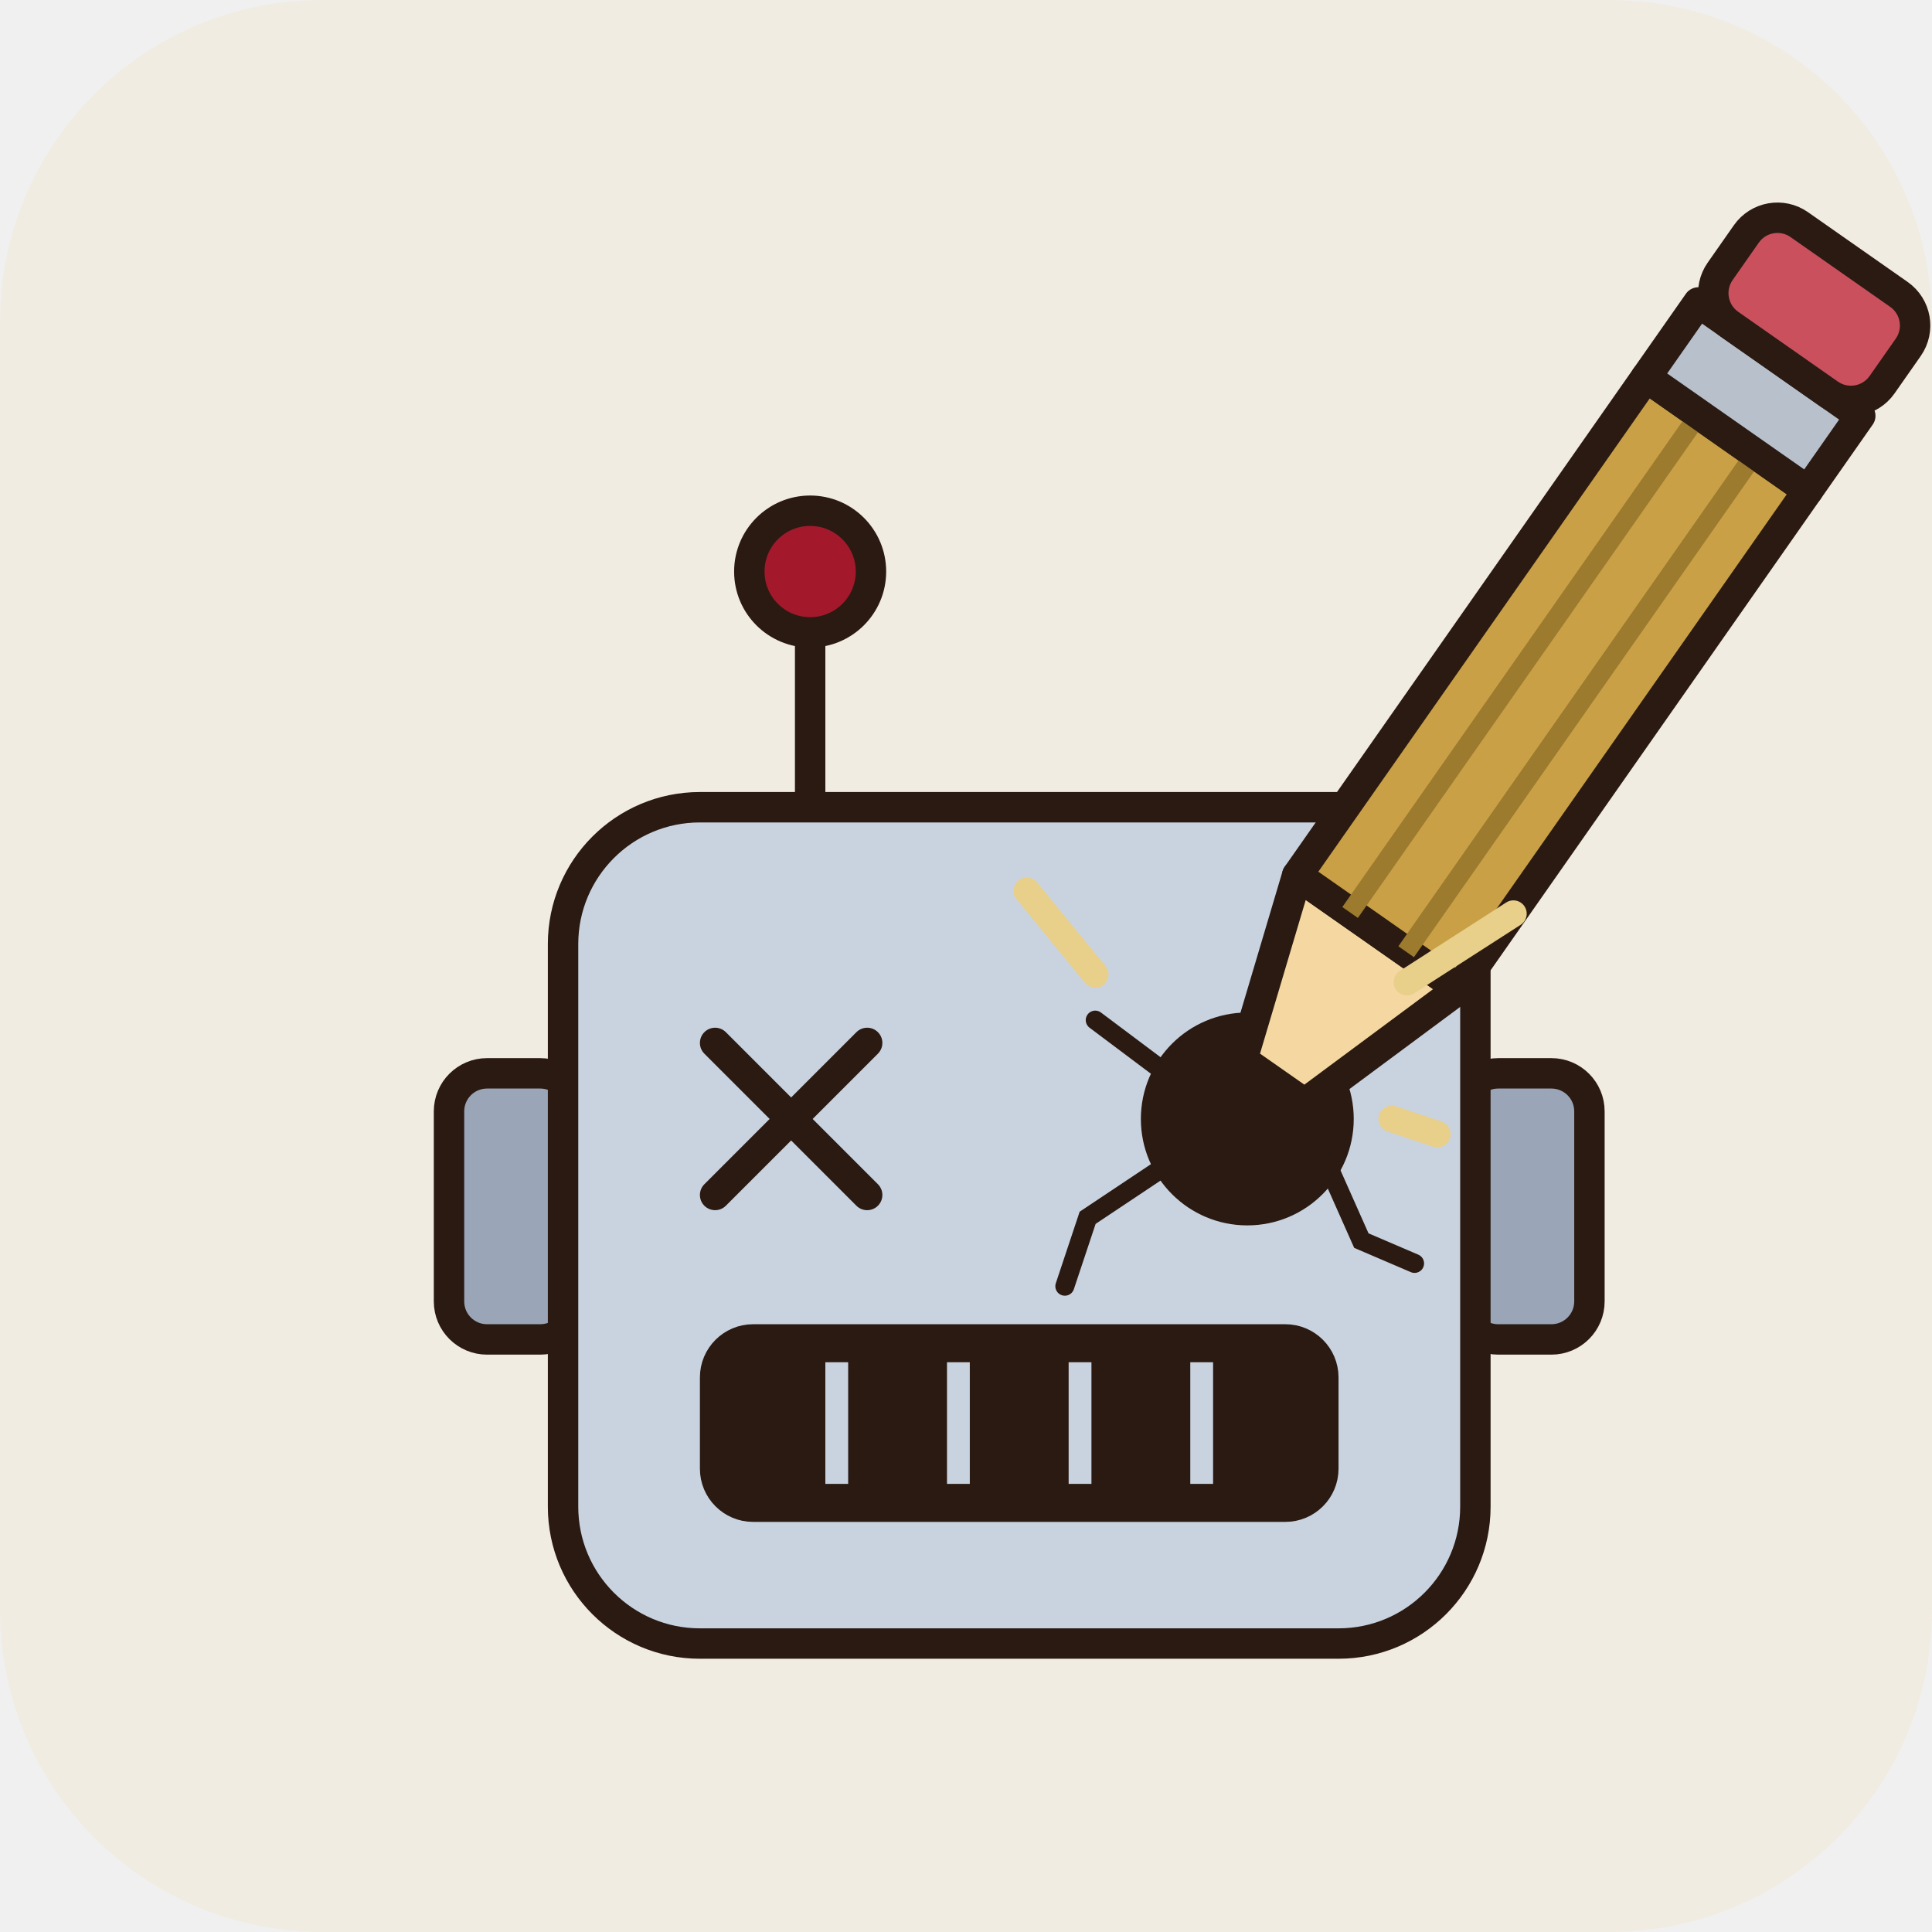
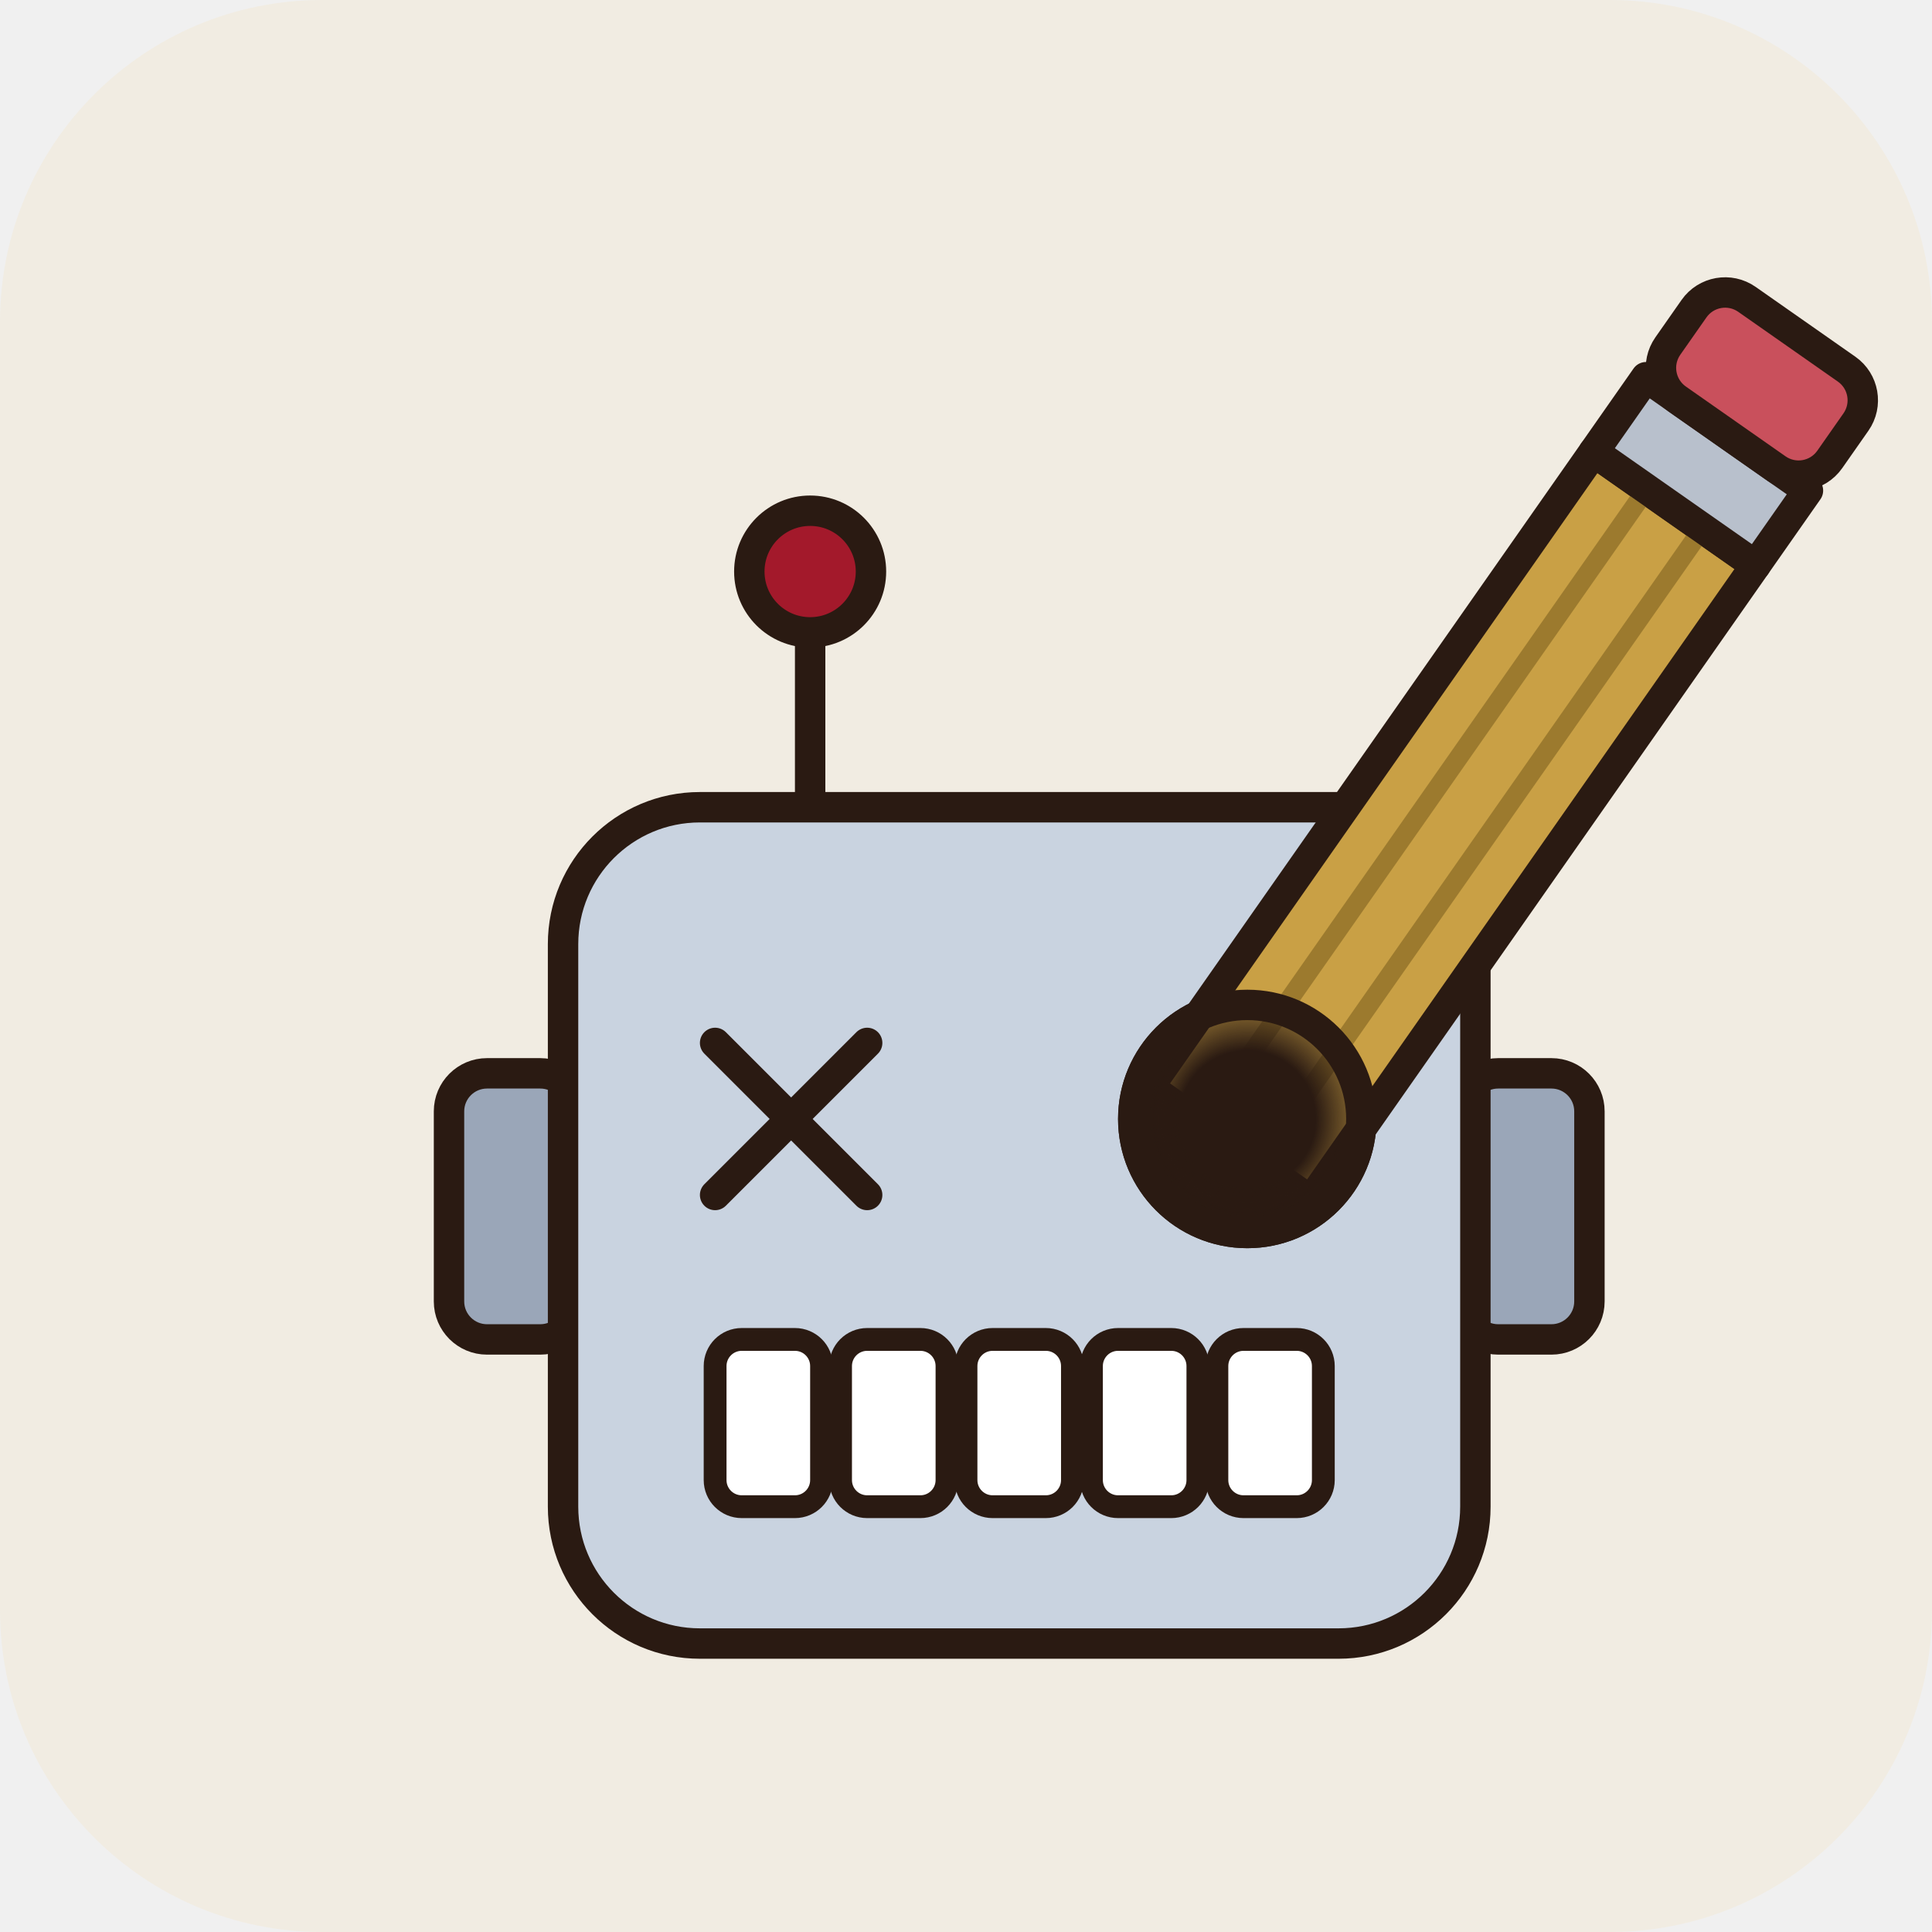
<svg xmlns="http://www.w3.org/2000/svg" viewBox="40 30 432 432" width="432" height="432" role="img" aria-labelledby="title">
  <rect x="40" y="30" width="432" height="432" rx="72" fill="#F1ECE2" />
  <g transform="translate(256 270) scale(0.85) translate(-256 -270)">
    <g stroke="#2A1A12" stroke-width="8" stroke-linejoin="round" stroke-linecap="round">
      <line x1="215" y1="200" x2="215" y2="150" />
      <circle cx="215" cy="138" r="16" fill="#A3192B" />
      <rect x="120" y="270" width="34" height="70" rx="10" fill="#9AA6B8" />
      <rect x="386" y="270" width="34" height="70" rx="10" fill="#9AA6B8" />
      <rect x="150" y="200" width="240" height="220" rx="36" fill="#C9D3E0" />
      <line x1="190" y1="262" x2="230" y2="302" />
      <line x1="230" y1="262" x2="190" y2="302" />
-       <circle cx="330" cy="282" r="24" fill="#2A1A12" />
-       <rect x="190" y="340" width="160" height="44" rx="10" fill="#2A1A12" />
+       <circle cx="330" cy="282" r="30" fill="#2A1A12" />
    </g>
-     <g stroke="#C9D3E0" stroke-width="6">
-       <line x1="222" y1="346" x2="222" y2="378" />
-       <line x1="254" y1="346" x2="254" y2="378" />
-       <line x1="286" y1="346" x2="286" y2="378" />
-       <line x1="318" y1="346" x2="318" y2="378" />
+     <g fill="#FFFFFF" stroke="#2A1A12" stroke-width="6" stroke-linejoin="round">
+       <rect x="190" y="340" width="28" height="44" rx="7" />
+       <rect x="223" y="340" width="28" height="44" rx="7" />
+       <rect x="256" y="340" width="28" height="44" rx="7" />
+       <rect x="289" y="340" width="28" height="44" rx="7" />
+       <rect x="322" y="340" width="28" height="44" rx="7" />
    </g>
-     <g stroke="#2A1A12" stroke-width="5" stroke-linecap="round" fill="none">
-       <polyline points="306,296 288,308 282,326" />
-       <polyline points="306,268 290,256" />
-       <polyline points="352,296 360,314 374,320" />
+     <defs>
+       <radialGradient id="socket-depth">
+         <stop offset="0" stop-color="#2A1A12" stop-opacity="1" />
+         <stop offset="0.6" stop-color="#2A1A12" stop-opacity="1" />
+         <stop offset="1" stop-color="#2A1A12" stop-opacity="0.35" />
+       </radialGradient>
+     </defs>
+     <g transform="translate(330 282) rotate(-55)" stroke="#2A1A12" stroke-width="8" stroke-linejoin="round">
+       <rect x="-8" y="-26" width="204" height="52" fill="#C9A045" />
+       <line x1="-8" y1="-9" x2="196" y2="-9" stroke="#9C7A2E" stroke-width="5" />
+       <line x1="-8" y1="9" x2="196" y2="9" stroke="#9C7A2E" stroke-width="5" />
+       <rect x="196" y="-26" width="24" height="52" fill="#B8C0CC" />
+       <rect x="220" y="-26" width="32" height="52" rx="10" fill="#C9505C" />
    </g>
-     <g transform="translate(330 282) rotate(-55)" stroke="#2A1A12" stroke-width="8" stroke-linejoin="round">
-       <polygon points="12,-10 60,-26 60,26 12,10" fill="#F5D7A1" />
-       <rect x="60" y="-26" width="160" height="52" fill="#C9A045" />
-       <line x1="60" y1="-9" x2="220" y2="-9" stroke="#9C7A2E" stroke-width="5" />
-       <line x1="60" y1="9" x2="220" y2="9" stroke="#9C7A2E" stroke-width="5" />
-       <rect x="220" y="-26" width="24" height="52" fill="#B8C0CC" />
-       <rect x="244" y="-26" width="32" height="52" rx="10" fill="#C9505C" />
-     </g>
-     <g stroke="#E8CF8A" stroke-width="7" stroke-linecap="round">
-       <line x1="372" y1="246" x2="400" y2="228" />
-       <line x1="368" y1="282" x2="380" y2="286" />
-       <line x1="290" y1="244" x2="272" y2="222" />
-     </g>
+     <circle cx="330" cy="282" r="30" fill="url(#socket-depth)" />
+     <circle cx="330" cy="282" r="30" fill="none" stroke="#2A1A12" stroke-width="8" />
  </g>
</svg>
